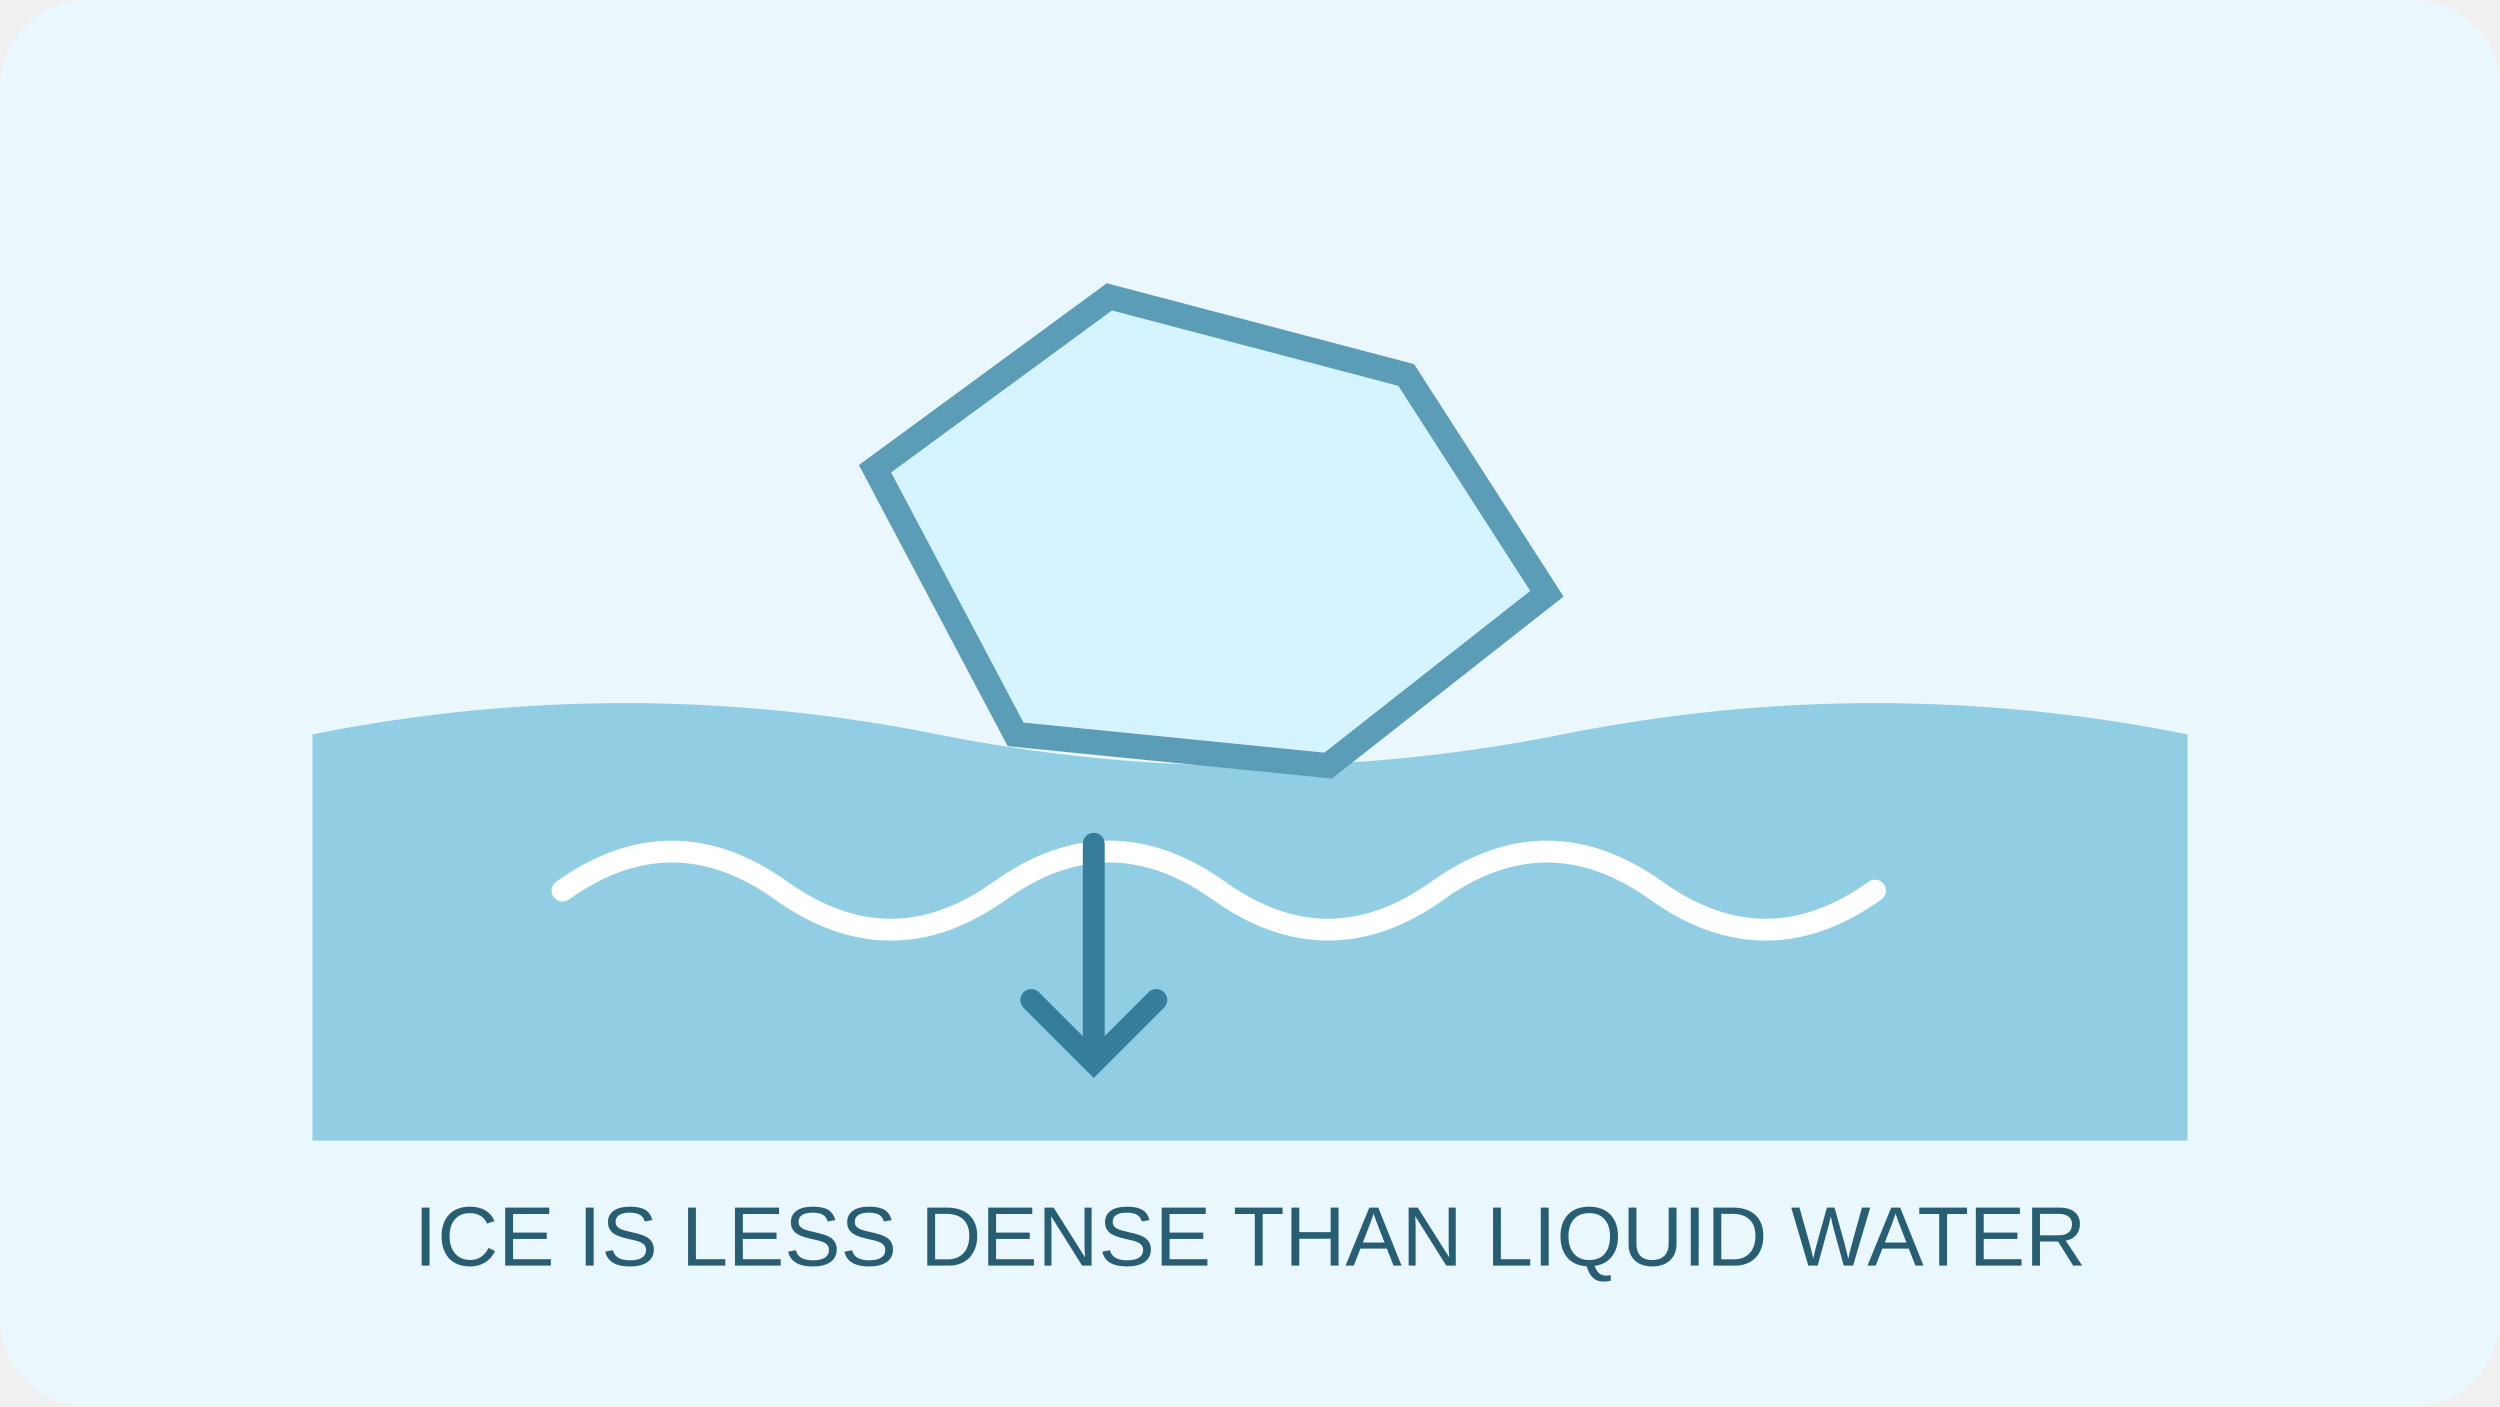
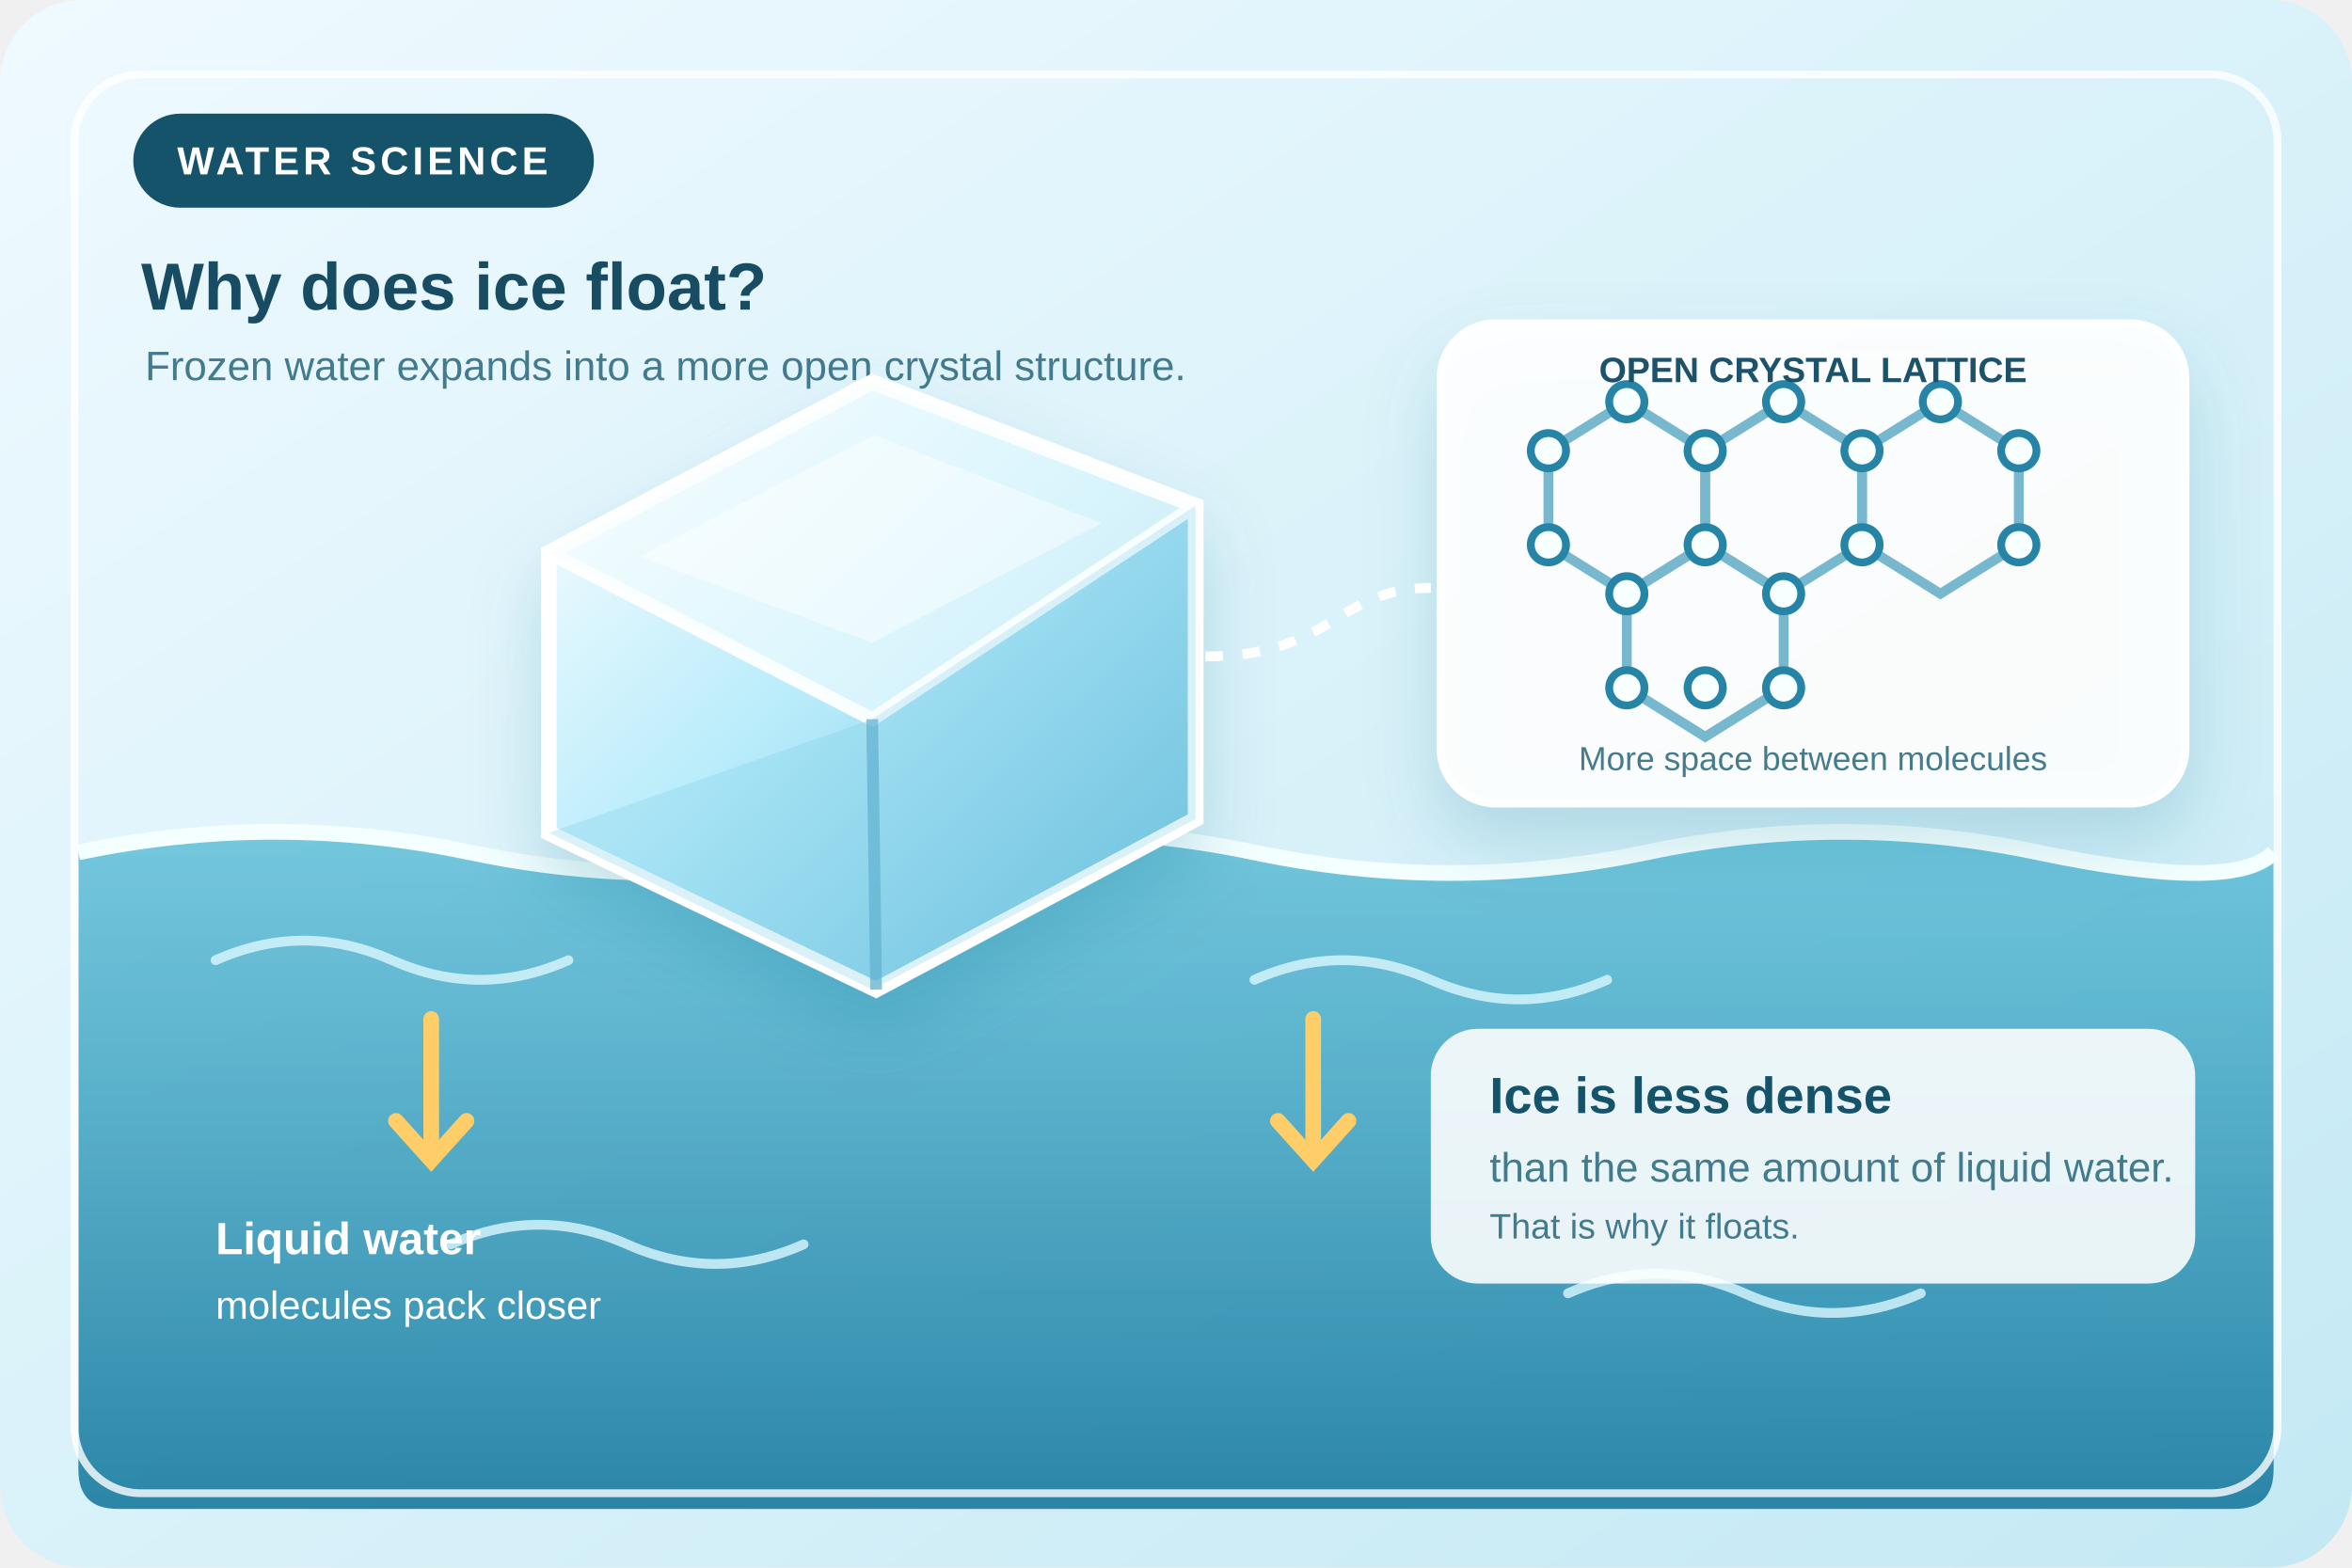
- <svg xmlns="http://www.w3.org/2000/svg" viewBox="0 0 800 450">
-   <rect width="800" height="450" rx="28" fill="#eaf7fc" />
-   <path d="M100 235Q200 215 300 235T500 235T700 235V365H100Z" fill="#6bbbd9" opacity=".7" />
-   <path d="M280 150l75-55 95 25 45 70-70 55-100-10z" fill="#d5f4ff" stroke="#5b9db6" stroke-width="8" />
-   <path d="M180 285q35-25 70 0t70 0t70 0t70 0t70 0t70 0" fill="none" stroke="#fff" stroke-width="7" stroke-linecap="round" />
-   <path d="M350 270v70M330 320l20 20 20-20" stroke="#357d9b" stroke-width="7" fill="none" stroke-linecap="round" />
-   <text x="400" y="405" font-family="Arial,sans-serif" font-size="27" fill="#285e73" text-anchor="middle">ICE IS LESS DENSE THAN LIQUID WATER</text>
+ <svg xmlns="http://www.w3.org/2000/svg" viewBox="0 0 1200 800" role="img" aria-labelledby="title desc">
+   <defs>
+     <linearGradient id="bg" x1="0" y1="0" x2="1" y2="1">
+       <stop stop-color="#effaff" />
+       <stop offset="1" stop-color="#c4e9f4" />
+     </linearGradient>
+     <linearGradient id="water" x1="0" y1="0" x2="0" y2="1">
+       <stop stop-color="#4ab6d2" stop-opacity=".72" />
+       <stop offset="1" stop-color="#18799e" stop-opacity=".9" />
+     </linearGradient>
+     <linearGradient id="ice" x1="0" y1="0" x2="1" y2="1">
+       <stop stop-color="#fff" />
+       <stop offset=".45" stop-color="#b9ecfb" />
+       <stop offset="1" stop-color="#65bad8" />
+     </linearGradient>
+     <filter id="shadow" x="-20%" y="-20%" width="140%" height="150%">
+       <feDropShadow dx="0" dy="18" stdDeviation="18" flood-color="#1c718c" flood-opacity=".2" />
+     </filter>
+   </defs>
+   <rect width="1200" height="800" rx="42" fill="url(#bg)" />
+   <g font-family="Arial,Helvetica,sans-serif">
+     <rect x="68" y="58" width="235" height="48" rx="24" fill="#15536a" />
+     <text x="185" y="89" font-size="20" font-weight="700" fill="#fff" text-anchor="middle" letter-spacing="2">WATER SCIENCE</text>
+     <text x="72" y="158" font-size="34" font-weight="700" fill="#174c62">Why does ice float?</text>
+     <text x="74" y="194" font-size="21" fill="#427a8e">Frozen water expands into a more open crystal structure.</text>
+   </g>
+   <path d="M40 435 Q140 414 240 435 T440 435 T640 435 T840 435 T1040 435 T1160 435 V750 Q1160 770 1140 770 H60 Q40 770 40 750Z" fill="url(#water)" />
+   <path d="M40 435 Q140 414 240 435 T440 435 T640 435 T840 435 T1040 435 T1160 435" fill="none" stroke="#f4ffff" stroke-width="8" />
+   <g fill="none" stroke="#d9f8ff" stroke-width="5" stroke-linecap="round" opacity=".8">
+     <path d="M110 490 q45 -20 90 0 t90 0" />
+     <path d="M640 500 q45 -20 90 0 t90 0" />
+     <path d="M230 635 q45 -20 90 0 t90 0" />
+     <path d="M800 660 q45 -20 90 0 t90 0" />
+   </g>
+   <g filter="url(#shadow)">
+     <path d="M280 282 L445 195 L610 258 L610 418 L447 505 L280 425Z" fill="url(#ice)" stroke="#fff" stroke-width="8" />
+     <path d="M280 282 L445 367 L610 258" fill="none" stroke="#fff" stroke-width="7" opacity=".95" />
+     <path d="M445 367 L447 505" fill="none" stroke="#5ba9c8" stroke-width="6" opacity=".7" />
+     <path d="M280 282 L445 195 L610 258 L445 367Z" fill="#f7feff" fill-opacity=".58" />
+     <path d="M280 425 L445 505 L610 418 L610 258 L445 367Z" fill="#71c8e6" fill-opacity=".25" />
+     <path d="M326 284 L446 222 L562 267 L445 328Z" fill="#fff" fill-opacity=".45" />
+   </g>
+   <g stroke="#ffce68" stroke-width="8" stroke-linecap="round" fill="none">
+     <path d="M220 520 V590" />
+     <path d="M202 572 L220 592 L238 572" />
+     <path d="M670 520 V590" />
+     <path d="M652 572 L670 592 L688 572" />
+   </g>
+   <g font-family="Arial,Helvetica,sans-serif" fill="#fff">
+     <text x="110" y="640" font-size="23" font-weight="700">Liquid water</text>
+     <text x="110" y="673" font-size="20">molecules pack closer</text>
+   </g>
+   <g filter="url(#shadow)">
+     <rect x="735" y="165" width="380" height="245" rx="28" fill="#fff" fill-opacity=".9" stroke="#fff" stroke-width="4" />
+   </g>
+   <g stroke="#78b8ce" stroke-width="5" fill="none">
+     <path d="M790 230 L830 205 L870 230 L870 278 L830 303 L790 278Z" />
+     <path d="M870 230 L910 205 L950 230 L950 278 L910 303 L870 278Z" />
+     <path d="M830 303 L870 278 L910 303 L910 351 L870 376 L830 351Z" />
+     <path d="M950 230 L990 205 L1030 230 L1030 278 L990 303 L950 278Z" />
+   </g>
+   <g fill="#f8ffff" stroke="#2685a7" stroke-width="4">
+     <circle cx="790" cy="230" r="9" />
+     <circle cx="830" cy="205" r="9" />
+     <circle cx="870" cy="230" r="9" />
+     <circle cx="870" cy="278" r="9" />
+     <circle cx="830" cy="303" r="9" />
+     <circle cx="790" cy="278" r="9" />
+     <circle cx="910" cy="205" r="9" />
+     <circle cx="950" cy="230" r="9" />
+     <circle cx="950" cy="278" r="9" />
+     <circle cx="990" cy="205" r="9" />
+     <circle cx="1030" cy="230" r="9" />
+     <circle cx="1030" cy="278" r="9" />
+     <circle cx="910" cy="303" r="9" />
+     <circle cx="870" cy="351" r="9" />
+     <circle cx="830" cy="351" r="9" />
+     <circle cx="910" cy="351" r="9" />
+   </g>
+   <g font-family="Arial,Helvetica,sans-serif" text-anchor="middle">
+     <text x="925" y="195" font-size="18" fill="#1c526a" font-weight="700">OPEN CRYSTAL LATTICE</text>
+     <text x="925" y="393" font-size="17" fill="#467b8c">More space between molecules</text>
+   </g>
+   <path d="M615 335 C680 335 682 300 730 300" fill="none" stroke="#fff" stroke-width="5" stroke-dasharray="9 10" />
+   <g font-family="Arial,Helvetica,sans-serif">
+     <rect x="730" y="525" width="390" height="130" rx="24" fill="#fff" fill-opacity=".88" />
+     <text x="760" y="568" font-size="26" font-weight="700" fill="#15536a">Ice is less dense</text>
+     <text x="760" y="603" font-size="21" fill="#427a8e">than the same amount of liquid water.</text>
+     <text x="760" y="632" font-size="18" fill="#427a8e">That is why it floats.</text>
+   </g>
+   <rect x="38" y="38" width="1124" height="724" rx="34" fill="none" stroke="#fff" stroke-width="4" opacity=".8" />
</svg>
